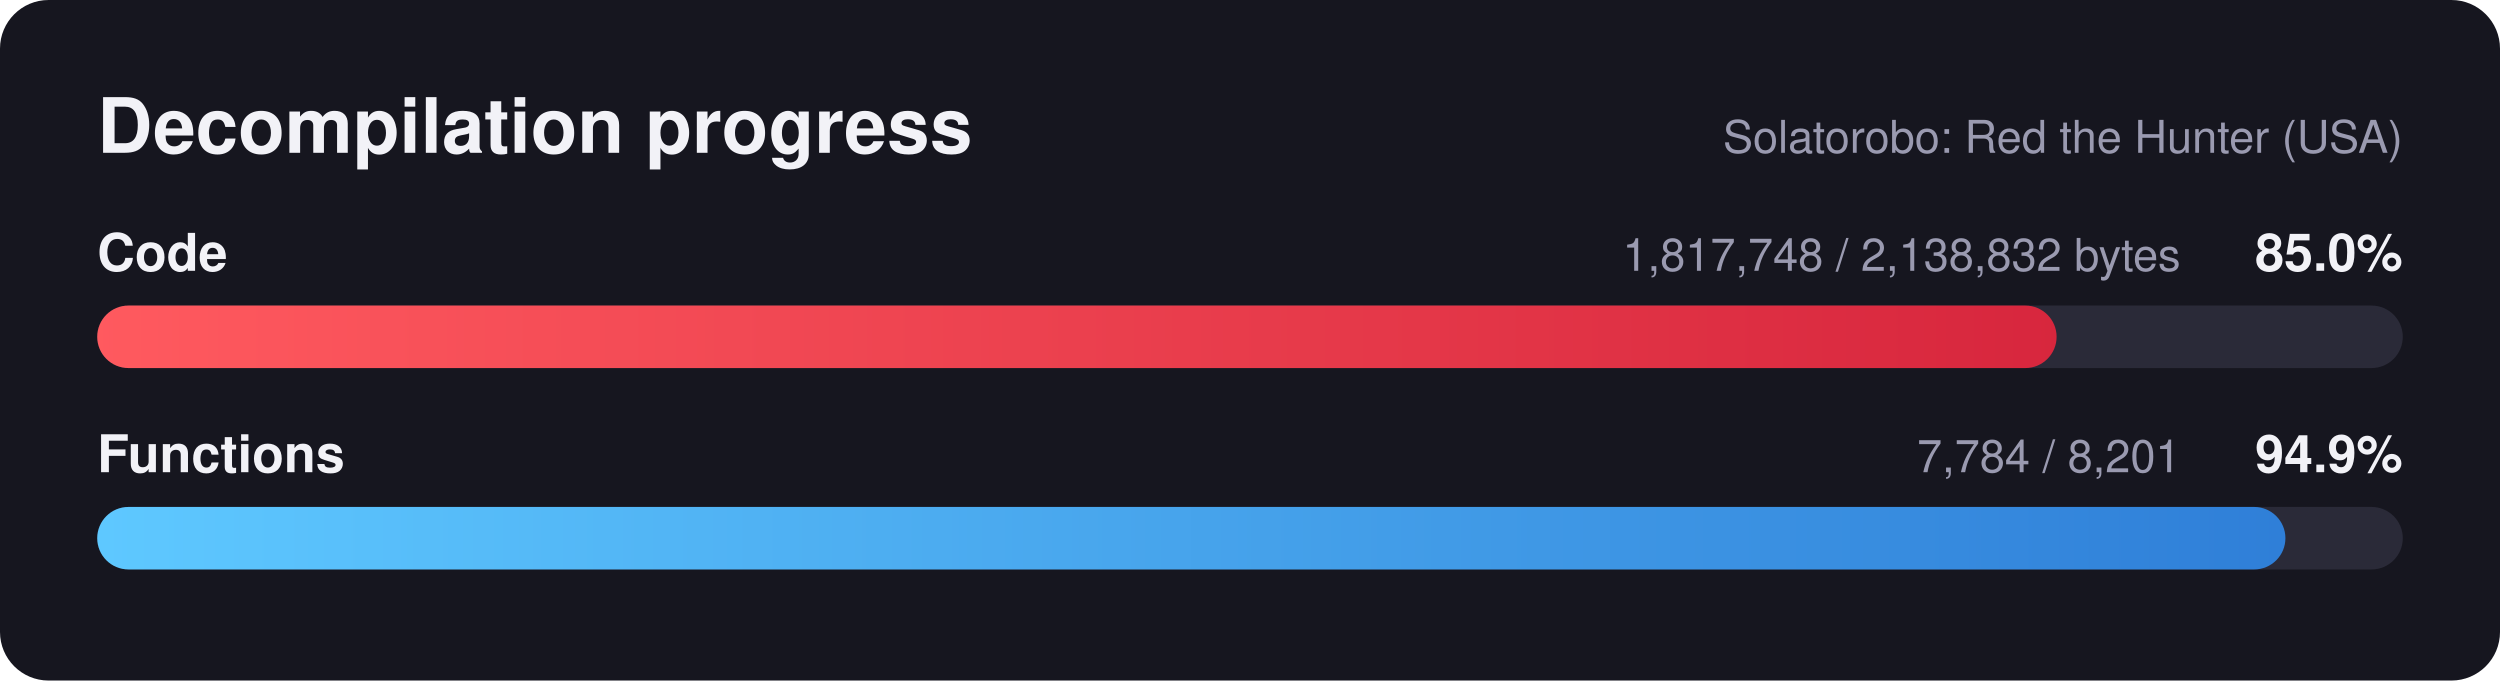
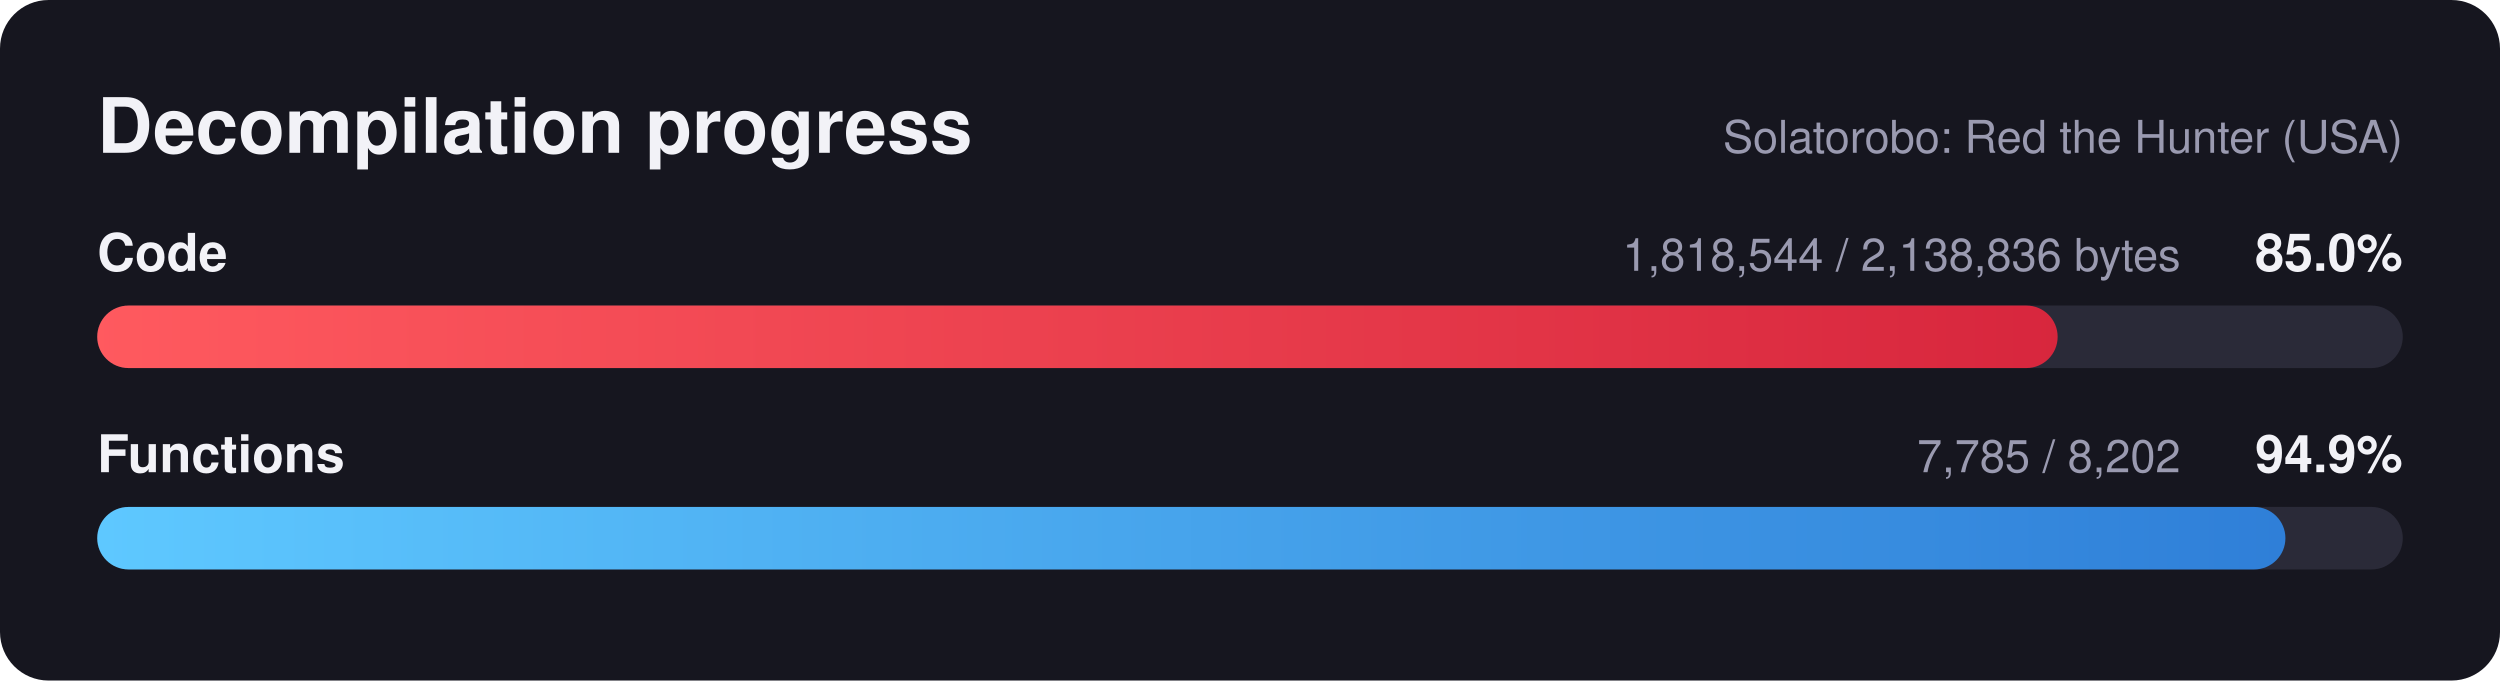
<svg xmlns="http://www.w3.org/2000/svg" width="720" height="196" viewBox="0 0 720 196" font-family="Segoe UI, Helvetica, Arial, sans-serif">
  <defs>
    <linearGradient id="red" x1="0" x2="1" y1="0" y2="0">
      <stop offset="0" stop-color="#ff5a5f" />
      <stop offset="1" stop-color="#d7263d" />
    </linearGradient>
    <linearGradient id="blue" x1="0" x2="1" y1="0" y2="0">
      <stop offset="0" stop-color="#5ec8ff" />
      <stop offset="1" stop-color="#2f7fd8" />
    </linearGradient>
  </defs>
  <rect width="720" height="196" rx="14" fill="#16161f" />
  <text x="28" y="44" fill="#f2f2f7" font-size="22" font-weight="700">Decompilation progress</text>
  <text x="692" y="44" fill="#9a9ab0" font-size="13" text-anchor="end">Solatorobo: Red the Hunter (USA)</text>
  <text x="28" y="78" fill="#f2f2f7" font-size="15" font-weight="600">Code</text>
  <text x="692" y="78" fill="#f2f2f7" font-size="15" font-weight="700" text-anchor="end">85.0%</text>
-   <text x="628" y="78" fill="#9a9ab0" font-size="13" text-anchor="end">1,817,748 / 2,138,832 bytes</text>
+   <text x="628" y="78" fill="#9a9ab0" font-size="13" text-anchor="end">1,818,544 / 2,138,836 bytes</text>
  <rect x="28" y="88" width="664" height="18" rx="9.0" fill="#2a2a38" />
-   <rect x="28" y="88" width="564.3" height="18" rx="9.0" fill="url(#red)" />
+   <rect x="28" y="88" width="564.6" height="18" rx="9.0" fill="url(#red)" />
  <text x="28" y="136" fill="#f2f2f7" font-size="15" font-weight="600">Functions</text>
  <text x="692" y="136" fill="#f2f2f7" font-size="15" font-weight="700" text-anchor="end">94.9%</text>
-   <text x="628" y="136" fill="#9a9ab0" font-size="13" text-anchor="end">7,784 / 8,201</text>
+   <text x="628" y="136" fill="#9a9ab0" font-size="13" text-anchor="end">7,785 / 8,202</text>
  <rect x="28" y="146" width="664" height="18" rx="9.0" fill="#2a2a38" />
  <rect x="28" y="146" width="630.2" height="18" rx="9.0" fill="url(#blue)" />
</svg>
